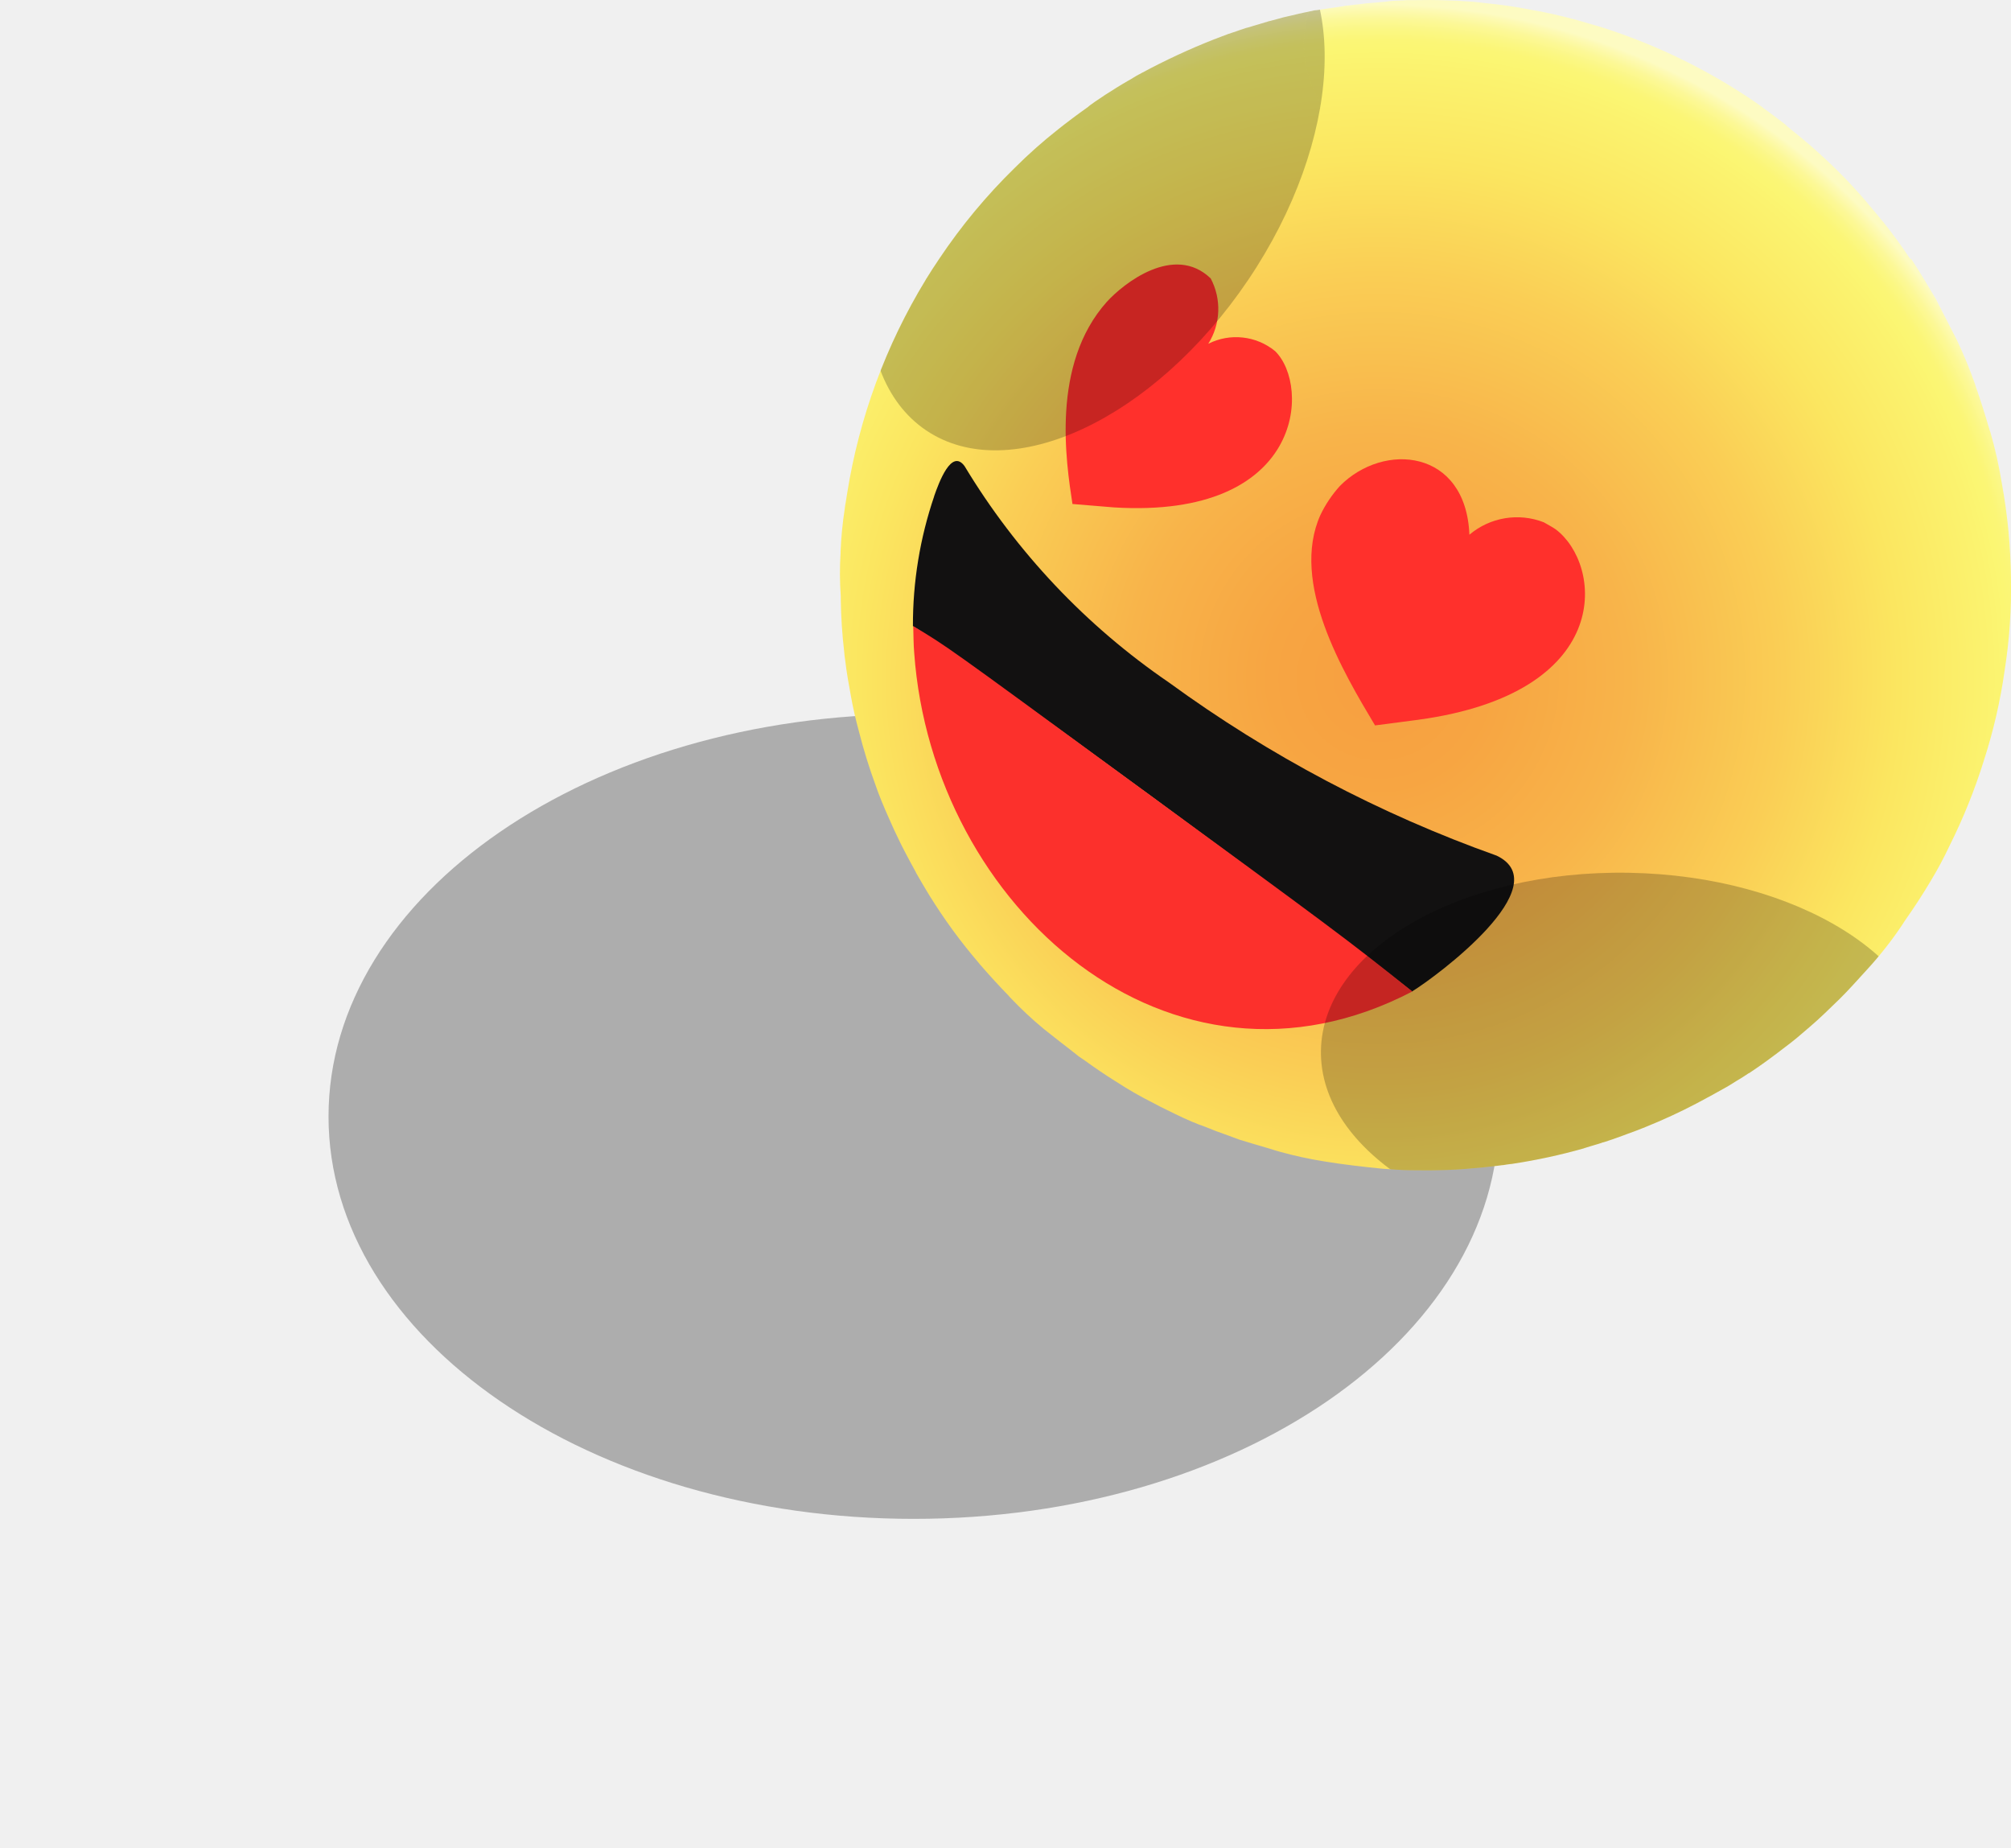
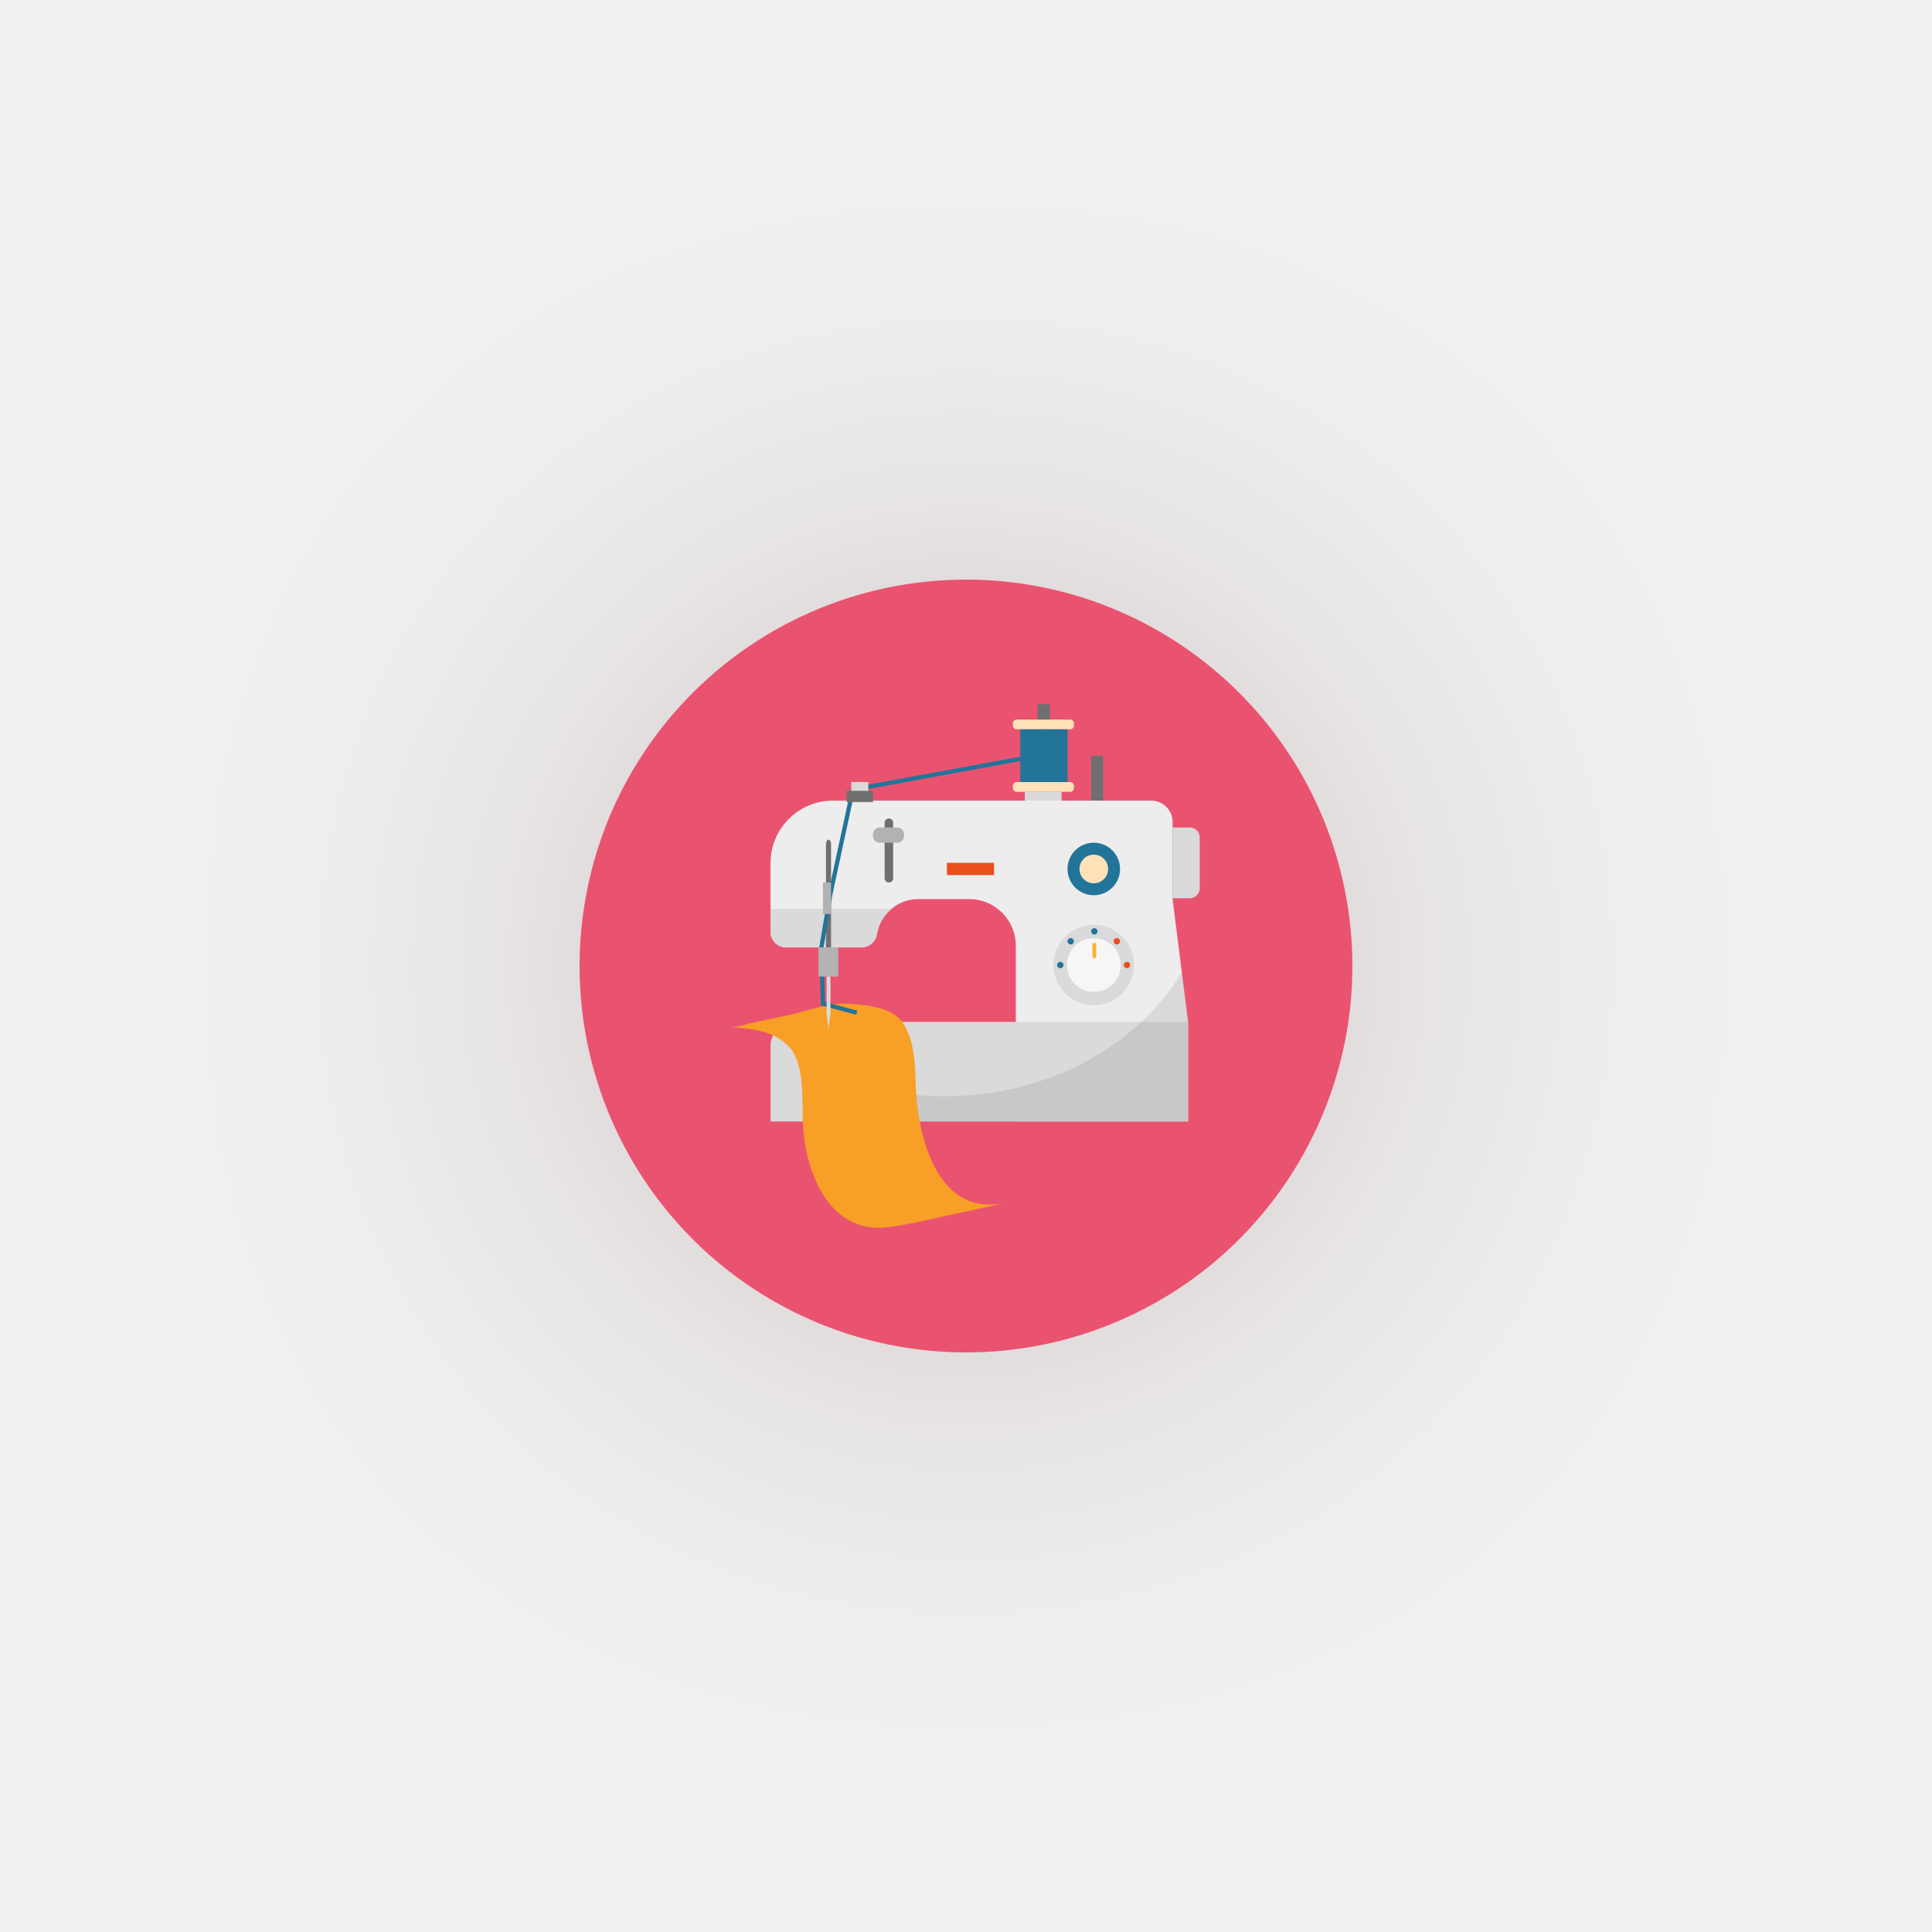
- <svg xmlns="http://www.w3.org/2000/svg" xmlns:xlink="http://www.w3.org/1999/xlink" width="82.478" height="75.758" viewBox="0 0 82.478 75.758">
+ <svg xmlns="http://www.w3.org/2000/svg" width="200" height="200" viewBox="0 0 200 200">
  <defs>
-     <radialGradient id="radial-gradient" cx="0.471" cy="0.58" r="0.575" gradientTransform="matrix(-0.999, -0.004, -0.004, 1, 0.933, 0.001)" gradientUnits="objectBoundingBox">
-       <stop offset="0" stop-color="#f79f40" />
-       <stop offset="0.163" stop-color="#f7a542" />
-       <stop offset="0.371" stop-color="#f8b44a" />
-       <stop offset="0.601" stop-color="#face55" />
-       <stop offset="0.771" stop-color="#fbe660" />
-       <stop offset="0.91" stop-color="#fbf36f" />
-       <stop offset="0.932" stop-color="#fbf672" />
-       <stop offset="0.947" stop-color="#fbf676" />
-       <stop offset="0.962" stop-color="#fbf783" />
-       <stop offset="0.978" stop-color="#fcf897" />
-       <stop offset="0.994" stop-color="#fdfab4" />
-       <stop offset="1" stop-color="#fdfbc2" />
-     </radialGradient>
+     <filter id="Trazado_113938" x="0" y="0" width="200" height="200" filterUnits="userSpaceOnUse">
+       <feOffset input="SourceAlpha" />
+       <feGaussianBlur stdDeviation="20" result="blur" />
+       <feFlood flood-color="#402d27" flood-opacity="0.192" />
+       <feComposite operator="in" in2="blur" />
+       <feComposite in="SourceGraphic" />
+     </filter>
    <clipPath id="clip-path">
-       <path id="Trazado_116496" data-name="Trazado 116496" d="M52.65,29.84v-.06c0-.11-.03-.77-.15-1.75-.01-.09-.02-.17-.03-.26-.02-.12-.04-.25-.06-.38a23.894,23.894,0,0,0-3.15-8.77c0-.01-.01-.01-.01-.02-.17-.29-.35-.57-.54-.85h0a23.353,23.353,0,0,0-3.06-3.74,20.449,20.449,0,0,0-1.77-1.6c-.39-.32-.78-.62-1.19-.91a.265.265,0,0,1-.06-.05l-.05-.04-.21-.15c-.26-.18-.55-.37-.86-.57h0c-.01-.01-.02-.01-.03-.02-.15-.09-.3-.19-.47-.28-.07-.04-.15-.09-.22-.13s-.12-.07-.19-.11a1.092,1.092,0,0,0-.15-.08,25.413,25.413,0,0,0-2.93-1.4c-.26-.11-.47-.18-.58-.23l-.18-.07-.18-.07c-.01,0-.02-.01-.03-.01l-.04-.01-.3-.1-.04-.01c-.01,0-.03-.01-.04-.01l-.2-.07a2.759,2.759,0,0,0-.27-.08l-.23-.07c-.04-.01-.09-.03-.13-.04-.01,0-.03-.01-.04-.01s-.03-.01-.05-.01a.636.636,0,0,1-.07-.02l-.26-.07-.22-.06c-.07-.02-.14-.03-.21-.05h-.01l-.13-.03-.25-.06-.18-.04a2.049,2.049,0,0,0-.24-.05c-.01,0-.03-.01-.04-.01-.06-.01-.12-.03-.18-.04l-.11-.02-.13-.03h-.02l-.04-.01c-.02,0-.05-.01-.07-.01a1.766,1.766,0,0,1-.2-.04.6.6,0,0,0-.12-.02h0a2.068,2.068,0,0,1-.22-.04l-.19-.03c-.03-.01-.07-.01-.11-.02a.985.985,0,0,0-.17-.02,1,1,0,0,0-.16-.02l-.27-.03-.25-.03c-.03,0-.05-.01-.08-.01h-.02a1.641,1.641,0,0,0-.23-.02l-.34-.03c-.08-.01-.16-.01-.23-.02-.09-.01-.17-.01-.26-.02s-.18-.01-.27-.02A.97.97,0,0,1,29.76,7h-.37c-.48-.01-.96-.01-1.45,0-.11,0-.21,0-.31.01s-.22.01-.32.02c-.07,0-.13.01-.19.01-.16.01-.31.02-.46.04-.05,0-.11.01-.16.01-.22.02-.43.04-.64.07-.1.01-.2.02-.3.04h-.01c-.02,0-.04.01-.06.01q-.24.03-.45.06c-.11.02-.23.04-.34.05-.26.04-.47.08-.61.11-.7.14-1.38.3-2.06.5-.41.11-.77.22-1.21.38a24.021,24.021,0,0,0-5.31,2.61h0c-.17.11-.33.22-.49.33a.265.265,0,0,0-.06.05c-.28.2-.56.4-.84.61a.423.423,0,0,1-.07.05l-.02.02-.02.02c-.01.01-.02.02-.03.02s-.02.01-.03.02c-.08.06-.15.12-.23.18-.15.12-.3.24-.44.36-.08.07-.16.13-.24.2-.16.14-.32.27-.46.4l-.02.02-.02.02c-.03.03-.07.06-.1.09-.75.69-1.21,1.19-1.24,1.22-.23.25-.46.51-.69.77-.16.19-.33.38-.5.59-.01.01-.02.03-.04.04l-.03.03c-.34.42-.69.89-1.08,1.46l-.01.01-.01.01c-.01.01-.01.02-.02.02-.18.26-.36.55-.54.86-.16.26-.32.52-.46.75l-.46.88c-.15.29-.29.56-.42.82a16.758,16.758,0,0,0-.76,1.82h0v.01c-.22.6-.42,1.23-.6,1.84l-.01.02a.037.037,0,0,1-.01.03,17.968,17.968,0,0,0-.5,2.13,23.506,23.506,0,0,0-.17,7.66,22.794,22.794,0,0,0,.82,3.68,23.944,23.944,0,0,0,1.38,3.51,15.311,15.311,0,0,0,.75,1.42c.32.56.68,1.11,1.06,1.66.04.07.09.13.13.2a16,16,0,0,0,1.39,1.8c.34.37.78.88,1.14,1.24s.83.82,1.22,1.15h0c.42.37.6.53.99.83q.72.585,1.47,1.08h.01c.16.11.32.22.49.32.19.12.38.24.55.34.09.05.22.13.36.21a.573.573,0,0,1,.07.04c.15.09.33.18.52.29.04.02.09.05.13.07a22.789,22.789,0,0,0,2.12,1c.18.07.42.17.7.28l.24.09.42.15.3.1.11.03c.01,0,.01,0,.02.01l.16.05a2.759,2.759,0,0,0,.27.08l.26.08c.01,0,.02,0,.02.01a22.1,22.1,0,0,0,2.96.66l.09.01c.08.01.17.03.27.04h.03l.23.03.53.06c.24.03.56.05.79.07s.49.03.74.04h.02c.13.01.25.01.37.01.33.01.77,0,1.1.01s.79-.03,1.13-.05c.72-.06,1.68-.17,2.39-.28a18.747,18.747,0,0,0,1.84-.38c.14-.04.28-.08.43-.12.43-.12.87-.25,1.24-.36l.43-.16c.35-.12.69-.25,1.03-.38l.17-.06c.4-.15.89-.38,1.32-.59.19-.09.37-.18.55-.28a15.71,15.71,0,0,0,1.56-.88c.02-.01.03-.02.05-.03.41-.26.82-.52,1.22-.81.09-.06.18-.12.26-.17l.44-.34c.12-.09.23-.18.35-.27l.66-.52a14.289,14.289,0,0,0,1.37-1.26l.03-.03.07-.07c.35-.35.74-.77,1.2-1.29a.138.138,0,0,0,.03-.04h0a20.958,20.958,0,0,0,2.02-2.71c.01-.01.01-.02.02-.03.19-.3.38-.61.57-.95v-.01h0c.08-.14.16-.29.24-.44.11-.2.22-.41.31-.59l.09-.18c.16-.32.31-.65.47-.99.21-.47.41-.94.56-1.36h0c.26-.7.5-1.44.71-2.23.13-.48.25-.96.33-1.41.1-.48.18-.98.25-1.5.02-.12.03-.23.05-.34.08-.69.14-1.41.16-2.14v-.13C52.68,31.04,52.68,30.45,52.65,29.84Z" transform="translate(-4.654 -6.992)" />
+       <rect id="Rectángulo_346639" data-name="Rectángulo 346639" width="48.391" height="54.203" fill="none" />
    </clipPath>
-     <linearGradient id="linear-gradient" x1="-0.166" y1="-323.933" x2="-1.166" y2="-323.933" gradientUnits="objectBoundingBox">
-       <stop offset="0" stop-color="#19b79c" />
-       <stop offset="0.405" stop-color="#1dbb9e" />
-       <stop offset="0.825" stop-color="#2ac8a3" />
-       <stop offset="0.997" stop-color="#31cfa6" />
-     </linearGradient>
-     <linearGradient id="linear-gradient-2" x1="-2.106" y1="-363.238" x2="-3.08" y2="-363.238" xlink:href="#linear-gradient" />
    <clipPath id="clip-path-2">
-       <path id="Trazado_116504" data-name="Trazado 116504" d="M4.652,29.65v-.06a15.757,15.757,0,0,1,.17-1.74,2.335,2.335,0,0,1,.04-.26c.02-.12.04-.25.06-.38a24.088,24.088,0,0,1,3.22-8.75c0-.01.01-.01.01-.02.18-.29.36-.57.55-.85h0a23.39,23.39,0,0,1,3.09-3.72,20.134,20.134,0,0,1,1.78-1.58q.585-.465,1.2-.9a.265.265,0,0,0,.06-.05l.05-.04.21-.15c.26-.18.55-.37.86-.56h0c.01-.01.02-.01.03-.02.15-.09.31-.19.47-.28a2.53,2.53,0,0,0,.22-.13c.06-.04.12-.07.19-.11.05-.03.1-.05.15-.08a27.308,27.308,0,0,1,2.95-1.37c.26-.1.47-.18.58-.22l.18-.06.18-.06c.01,0,.02-.01.03-.01l.05-.02.3-.1.04-.01c.01,0,.03-.01.04-.01l.2-.06c.08-.02.19-.06.27-.08l.23-.07a.647.647,0,0,0,.13-.04c.01,0,.03-.01.04-.01s.03-.01.05-.01a.637.637,0,0,0,.07-.02l.26-.07.22-.06c.07-.02.14-.03.21-.05h.01l.13-.03c.08-.02.18-.04.25-.06l.18-.04c.08-.02.16-.03.24-.05.01,0,.03-.01.04-.01a1.163,1.163,0,0,0,.18-.04l.11-.01.13-.02h.02l.04-.01c.02,0,.05-.01.07-.01l.2-.03c.04-.01.09-.01.13-.02h0l.22-.03.19-.03a.516.516,0,0,0,.11-.02.985.985,0,0,1,.17-.02c.06-.01.11-.01.16-.02l.27-.03.25-.03c.03,0,.05-.01.08-.01h.02c.07-.01.15-.01.23-.02l.34-.03c.08-.01.16-.01.23-.02a1.569,1.569,0,0,1,.24-.03,2.437,2.437,0,0,1,.27-.01.86.86,0,0,1,.16-.01l.15-.01h.24c.49-.01.97-.01,1.45.01.11,0,.21.01.31.01s.22.01.32.02c.07,0,.13.01.19.01.16.01.31.02.46.04.05.01.11.01.16.02.22.02.43.05.64.07.1.01.2.03.3.04h.01c.02,0,.04.01.06.01.16.02.31.05.45.07l.34.06c.26.05.47.09.6.11.69.14,1.38.31,2.06.52.41.11.76.23,1.21.39a24.178,24.178,0,0,1,5.28,2.65h0c.16.11.33.22.49.34a.265.265,0,0,1,.06.05c.28.2.56.41.83.62a.424.424,0,0,0,.07.05l.02.02.02.02.03.03c.01.01.02.01.02.02.08.06.15.12.22.18.15.12.3.24.44.36.08.07.16.14.24.2.16.14.31.28.46.41l.02.02.02.02c.03.03.07.06.1.09.75.69,1.2,1.2,1.23,1.23.23.25.46.51.68.78.16.19.32.38.49.59.01.01.02.03.04.04l.02.03c.33.42.69.89,1.07,1.47l.04.01.01.01c.01.01.01.02.02.02.17.26.36.56.54.86.16.26.31.53.45.75l.45.88c.15.29.29.56.42.82a18.431,18.431,0,0,1,.75,1.83h0v.01c.21.6.41,1.23.59,1.85l.01.02a.037.037,0,0,0,.01.03,17.59,17.59,0,0,1,.48,2.14,22.71,22.71,0,0,1,.37,3.87,21.465,21.465,0,0,1-.26,3.8,21.96,21.96,0,0,1-.85,3.68,23.286,23.286,0,0,1-1.41,3.5,15.244,15.244,0,0,1-.76,1.42c-.33.56-.69,1.11-1.07,1.65-.04.07-.09.13-.13.2a15.2,15.2,0,0,1-1.41,1.79c-.34.37-.79.88-1.15,1.23s-.84.82-1.22,1.14h0c-.43.37-.6.52-1,.82-.49.38-.98.74-1.48,1.07H41.9c-.16.11-.32.21-.49.31-.19.12-.38.24-.55.33-.09.05-.22.12-.36.2a.574.574,0,0,0-.07.04c-.15.08-.33.18-.52.28-.04.02-.09.05-.13.07a23.108,23.108,0,0,1-2.12.98c-.18.07-.42.17-.71.27l-.24.09-.42.15-.3.1-.11.03c-.01,0-.01,0-.02.01l-.16.05c-.08.02-.19.06-.27.08l-.26.08c-.01,0-.02,0-.02.01a23.962,23.962,0,0,1-2.96.64l-.09.01c-.08.01-.17.02-.27.04H31.8l-.23.03-.53.06c-.24.02-.56.05-.79.07s-.49.03-.74.04h-.02c-.13,0-.25.01-.37.01-.33.01-.77,0-1.1,0s-.79-.04-1.13-.06c-.72-.07-1.68-.18-2.39-.3a16.281,16.281,0,0,1-1.84-.4c-.14-.04-.28-.08-.43-.13-.43-.12-.87-.26-1.24-.37l-.43-.16c-.35-.12-.69-.25-1.03-.39l-.17-.06c-.4-.15-.88-.38-1.32-.6-.19-.09-.37-.18-.55-.28a15.612,15.612,0,0,1-1.55-.89.219.219,0,0,0-.05-.03c-.41-.26-.81-.53-1.21-.82-.09-.06-.17-.12-.25-.17L14,49.97c-.12-.09-.23-.18-.35-.27l-.66-.52a15.233,15.233,0,0,1-1.36-1.27l-.03-.03-.06-.07c-.34-.35-.74-.78-1.19-1.3a.138.138,0,0,1-.03-.04h0a21.889,21.889,0,0,1-2-2.73c-.01-.01-.01-.02-.02-.03-.18-.3-.37-.61-.56-.95v-.01h0c-.08-.14-.16-.29-.24-.44-.11-.21-.22-.41-.31-.59l-.09-.18c-.16-.32-.31-.65-.46-.99-.21-.47-.41-.95-.55-1.36h0a22.441,22.441,0,0,1-.69-2.23c-.13-.48-.24-.96-.32-1.41-.09-.49-.18-.98-.24-1.5-.02-.12-.03-.23-.04-.34a21.166,21.166,0,0,1-.14-2.14v-.13A13.347,13.347,0,0,1,4.652,29.65Z" transform="translate(-4.627 -6.983)" fill="url(#radial-gradient)" />
+       <rect id="Rectángulo_346638" data-name="Rectángulo 346638" width="48.391" height="54.203" transform="translate(0 0)" fill="none" />
+     </clipPath>
+     <clipPath id="clip-path-3">
+       <rect id="Rectángulo_346629" data-name="Rectángulo 346629" width="30.057" height="15.441" transform="translate(17.128 27.759)" fill="none" />
    </clipPath>
  </defs>
-   <g id="Grupo_157926" data-name="Grupo 157926" transform="translate(13.474)">
-     <ellipse id="Elipse_4737" data-name="Elipse 4737" cx="24" cy="16.5" rx="24" ry="16.5" transform="translate(0 29.284)" fill="#0b0b0b" opacity="0.292" style="mix-blend-mode: multiply;isolation: isolate" />
-     <path id="Trazado_116493" data-name="Trazado 116493" d="M4.652,29.65v-.06a15.757,15.757,0,0,1,.17-1.74,2.335,2.335,0,0,1,.04-.26c.02-.12.04-.25.06-.38a24.088,24.088,0,0,1,3.22-8.75c0-.01.01-.01.01-.02.18-.29.36-.57.55-.85h0a23.39,23.39,0,0,1,3.09-3.72,20.134,20.134,0,0,1,1.78-1.58q.585-.465,1.2-.9a.265.265,0,0,0,.06-.05l.05-.04.21-.15c.26-.18.55-.37.86-.56h0c.01-.01.02-.01.03-.02.15-.09.31-.19.47-.28a2.53,2.53,0,0,0,.22-.13c.06-.04.12-.07.19-.11.05-.03.1-.05.15-.08a27.308,27.308,0,0,1,2.95-1.37c.26-.1.47-.18.58-.22l.18-.06.18-.06c.01,0,.02-.01.03-.01l.05-.02.3-.1.04-.01c.01,0,.03-.01.04-.01l.2-.06c.08-.02.19-.06.27-.08l.23-.07a.647.647,0,0,0,.13-.04c.01,0,.03-.01.04-.01s.03-.01.05-.01a.637.637,0,0,0,.07-.02l.26-.07.22-.06c.07-.02.14-.03.21-.05h.01l.13-.03c.08-.02.18-.04.25-.06l.18-.04c.08-.02.16-.03.24-.05.01,0,.03-.01.04-.01a1.163,1.163,0,0,0,.18-.04l.11-.01.13-.02h.02l.04-.01c.02,0,.05-.01.07-.01l.2-.03c.04-.01.09-.01.13-.02h0l.22-.03.19-.03a.516.516,0,0,0,.11-.02.985.985,0,0,1,.17-.02c.06-.01.11-.01.16-.02l.27-.03.25-.03c.03,0,.05-.01.08-.01h.02c.07-.01.15-.01.23-.02l.34-.03c.08-.01.16-.01.23-.02a1.569,1.569,0,0,1,.24-.03,2.437,2.437,0,0,1,.27-.01.86.86,0,0,1,.16-.01l.15-.01h.24c.49-.01.97-.01,1.45.01.11,0,.21.01.31.01s.22.01.32.02c.07,0,.13.01.19.01.16.01.31.02.46.04.05.01.11.01.16.02.22.02.43.05.64.07.1.01.2.03.3.04h.01c.02,0,.04.01.06.01.16.02.31.05.45.07l.34.06c.26.05.47.09.6.11.69.14,1.38.31,2.06.52.41.11.76.23,1.21.39a24.178,24.178,0,0,1,5.28,2.65h0c.16.11.33.22.49.34a.265.265,0,0,1,.06.05c.28.2.56.41.83.62a.424.424,0,0,0,.07.05l.02.02.02.02.03.03c.01.01.02.01.02.02.08.06.15.12.22.18.15.12.3.24.44.36.08.07.16.14.24.2.16.14.31.28.46.41l.02.02.02.02c.03.03.07.06.1.09.75.69,1.2,1.2,1.23,1.23.23.25.46.51.68.78.16.19.32.38.49.59.01.01.02.03.04.04l.02.03c.33.42.69.89,1.07,1.47l.04.01.01.01c.01.01.01.02.02.02.17.26.36.56.54.86.16.26.31.53.45.75l.45.88c.15.29.29.56.42.82a18.431,18.431,0,0,1,.75,1.83h0v.01c.21.6.41,1.23.59,1.85l.01.02a.037.037,0,0,0,.01.03,17.59,17.59,0,0,1,.48,2.14,22.71,22.71,0,0,1,.37,3.87,21.465,21.465,0,0,1-.26,3.8,21.96,21.96,0,0,1-.85,3.68,23.286,23.286,0,0,1-1.41,3.5,15.244,15.244,0,0,1-.76,1.42c-.33.56-.69,1.11-1.07,1.65-.04.07-.09.13-.13.2a15.2,15.2,0,0,1-1.41,1.79c-.34.37-.79.88-1.15,1.23s-.84.82-1.22,1.14h0c-.43.37-.6.52-1,.82-.49.38-.98.74-1.48,1.07H41.9c-.16.11-.32.21-.49.31-.19.12-.38.24-.55.33-.09.05-.22.12-.36.2a.574.574,0,0,0-.07.04c-.15.08-.33.18-.52.28-.04.02-.09.05-.13.07a23.108,23.108,0,0,1-2.12.98c-.18.07-.42.17-.71.27l-.24.09-.42.15-.3.1-.11.03c-.01,0-.01,0-.02.01l-.16.05c-.08.02-.19.06-.27.08l-.26.08c-.01,0-.02,0-.02.01a23.962,23.962,0,0,1-2.96.64l-.09.01c-.08.01-.17.02-.27.04H31.8l-.23.03-.53.06c-.24.02-.56.05-.79.07s-.49.03-.74.04h-.02c-.13,0-.25.01-.37.01-.33.01-.77,0-1.1,0s-.79-.04-1.13-.06c-.72-.07-1.68-.18-2.39-.3a16.281,16.281,0,0,1-1.84-.4c-.14-.04-.28-.08-.43-.13-.43-.12-.87-.26-1.24-.37l-.43-.16c-.35-.12-.69-.25-1.03-.39l-.17-.06c-.4-.15-.88-.38-1.32-.6-.19-.09-.37-.18-.55-.28a15.612,15.612,0,0,1-1.55-.89.219.219,0,0,0-.05-.03c-.41-.26-.81-.53-1.21-.82-.09-.06-.17-.12-.25-.17L14,49.97c-.12-.09-.23-.18-.35-.27l-.66-.52a15.233,15.233,0,0,1-1.36-1.27l-.03-.03-.06-.07c-.34-.35-.74-.78-1.19-1.3a.138.138,0,0,1-.03-.04h0a21.889,21.889,0,0,1-2-2.73c-.01-.01-.01-.02-.02-.03-.18-.3-.37-.61-.56-.95v-.01h0c-.08-.14-.16-.29-.24-.44-.11-.21-.22-.41-.31-.59l-.09-.18c-.16-.32-.31-.65-.46-.99-.21-.47-.41-.95-.55-1.36h0a22.441,22.441,0,0,1-.69-2.23c-.13-.48-.24-.96-.32-1.41-.09-.49-.18-.98-.24-1.5-.02-.12-.03-.23-.04-.34a21.166,21.166,0,0,1-.14-2.14v-.13A13.347,13.347,0,0,1,4.652,29.65Z" transform="translate(16.349 -6.983)" fill="url(#radial-gradient)" />
-     <g id="Grupo_86225" data-name="Grupo 86225" transform="translate(20.955 0.009)" clip-path="url(#clip-path)">
-       <path id="Trazado_116494" data-name="Trazado 116494" d="M50.67,21.64a4.37,4.37,0,0,1,.18-.46C50.8,21.33,50.74,21.48,50.67,21.64Z" transform="translate(-48.844 -6.992)" fill="url(#linear-gradient)" />
-       <path id="Trazado_116495" data-name="Trazado 116495" d="M4.7,34.92c.03-.14.05-.28.08-.41C4.75,34.65,4.73,34.79,4.7,34.92Z" transform="translate(43.196 -6.992)" fill="url(#linear-gradient-2)" />
+   <g id="Grupo_987755" data-name="Grupo 987755" transform="translate(-847.333 -94)">
+     <g transform="matrix(1, 0, 0, 1, 847.33, 94)" filter="url(#Trazado_113938)">
+       <path id="Trazado_113938-2" data-name="Trazado 113938" d="M40,0A40,40,0,1,1,10.363,13.136,40,40,0,0,1,40,0Z" transform="translate(60 60)" fill="#ea526f" />
    </g>
-     <path id="Trazado_116497" data-name="Trazado 116497" d="M25.873,27.33A16.375,16.375,0,0,0,25,32.66c2.26,1.39,16.97,12.2,20.47,14.98,1.03-.63,6.02-4.35,3.47-5.57a52.925,52.925,0,0,1-13.44-7.1,28.664,28.664,0,0,1-8.38-8.87c-.54-.75-1.06.69-1.25,1.23" transform="translate(-1.032 -6.983)" fill="#121111" />
-     <path id="Trazado_116499" data-name="Trazado 116499" d="M29.22,33.76c.75,10.43,10.52,19.05,20.43,13.88-2.65-2.12-3.33-2.62-11.66-8.71-7.45-5.46-7.45-5.46-8.81-6.27.01.33.01.77.04,1.1" transform="translate(-5.199 -6.983)" fill="#fc302c" />
-     <g id="Grupo_86231" data-name="Grupo 86231" transform="translate(40.307 18.833)">
-       <path id="Trazado_116501" data-name="Trazado 116501" d="M22.473,28.1c-1.25,2.78.93,6.44,2.24,8.63.65-.09,1.52-.19,2.17-.29,7.67-1.22,7.14-6.32,5.24-7.75-.14-.1-.34-.2-.49-.29a3.024,3.024,0,0,0-3.05.51c-.14-3.51-3.51-3.82-5.31-2a4.969,4.969,0,0,0-.8,1.19" transform="translate(-22.099 -25.816)" fill="#ff302c" />
-     </g>
-     <g id="Grupo_86232" data-name="Grupo 86232" transform="translate(30.232 10.846)">
-       <path id="Trazado_116503" data-name="Trazado 116503" d="M35.806,19.36c-2.3,2.57-1.67,6.58-1.41,8.29.51.04,1.19.1,1.7.14,7.78.48,8.08-4.98,6.61-6.41a2.529,2.529,0,0,0-2.74-.3,2.679,2.679,0,0,0,.1-2.68c-1.5-1.44-3.58.21-4.26.96" transform="translate(-34.117 -17.829)" fill="#ff302c" />
-     </g>
-     <g id="Enmascarar_grupo_59" data-name="Enmascarar grupo 59" transform="translate(20.976 0)" clip-path="url(#clip-path-2)">
-       <g id="Grupo_86233" data-name="Grupo 86233" transform="translate(-2.683 -7.272)" opacity="0.561" style="mix-blend-mode: multiply;isolation: isolate">
-         <g id="Grupo_86230" data-name="Grupo 86230" transform="translate(0)">
-           <ellipse id="Elipse_4734" data-name="Elipse 4734" cx="12.5" cy="7.5" rx="12.5" ry="7.5" transform="translate(21.707 1.557)" fill="#fff" opacity="0.743" />
-           <ellipse id="Elipse_4735" data-name="Elipse 4735" cx="12.5" cy="7.5" rx="12.5" ry="7.5" transform="translate(26.415 8.388) rotate(124)" opacity="0.387" />
-           <ellipse id="Elipse_4736" data-name="Elipse 4736" cx="12.5" cy="7.5" rx="12.5" ry="7.5" transform="matrix(-1, -0.017, 0.017, -1, 47.282, 58.274)" opacity="0.387" />
+     <g id="Grupo_987754" data-name="Grupo 987754" transform="translate(923.138 166.898)">
+       <g id="Grupo_987753" data-name="Grupo 987753" clip-path="url(#clip-path)">
+         <rect id="Rectángulo_346628" data-name="Rectángulo 346628" width="1.286" height="9.45" transform="translate(31.599 0)" fill="#706f6f" />
+         <g id="Grupo_987752" data-name="Grupo 987752">
+           <g id="Grupo_987751" data-name="Grupo 987751" clip-path="url(#clip-path-2)">
+             <path id="Trazado_728565" data-name="Trazado 728565" d="M47.186,32.89V43.2H29.35V25a4.825,4.825,0,0,0-4.826-4.825H19.271a4.366,4.366,0,0,0-4.3,3.611l-.009.053a1.613,1.613,0,0,1-1.592,1.335H5.58a1.617,1.617,0,0,1-1.621-1.614V16.448a6.467,6.467,0,0,1,6.47-6.465H43.368a2.211,2.211,0,0,1,2.212,2.208v7.847l.014.276Z" fill="#ededed" />
+             <path id="Trazado_728566" data-name="Trazado 728566" d="M47.186,43.2H3.962V35.377a2.485,2.485,0,0,1,2.485-2.486H47.186Z" fill="#dadada" />
+             <path id="Trazado_728567" data-name="Trazado 728567" d="M40.143,17.058a2.719,2.719,0,1,1-2.719-2.719,2.719,2.719,0,0,1,2.719,2.719" fill="#237499" />
+             <path id="Trazado_728568" data-name="Trazado 728568" d="M41.589,27a4.165,4.165,0,1,1-4.165-4.165A4.164,4.164,0,0,1,41.589,27" fill="#dadada" />
+             <path id="Trazado_728569" data-name="Trazado 728569" d="M40.21,27a2.786,2.786,0,1,1-2.786-2.786A2.785,2.785,0,0,1,40.21,27" fill="#f6f6f6" />
+             <path id="Trazado_728570" data-name="Trazado 728570" d="M16.655,18.017a.442.442,0,0,1-.884,0V12.273a.442.442,0,1,1,.884,0Z" fill="#706f6f" />
+             <g id="Grupo_987750" data-name="Grupo 987750" opacity="0.1">
+               <g id="Grupo_987749" data-name="Grupo 987749">
+                 <g id="Grupo_987748" data-name="Grupo 987748" clip-path="url(#clip-path-3)">
+                   <path id="Trazado_728571" data-name="Trazado 728571" d="M46.537,27.759C41.955,35.375,32.651,40.592,21.91,40.592a32.425,32.425,0,0,1-4.765-.353s-.361,3,2.262,2.96H47.186V32.889Z" fill="#1d1d1b" />
+                 </g>
+               </g>
+             </g>
+             <path id="Trazado_728572" data-name="Trazado 728572" d="M17.083,14.339h-1.82a.7.7,0,0,1-.7-.7v-.178a.7.7,0,0,1,.7-.7h1.82a.7.7,0,0,1,.7.7v.178a.7.7,0,0,1-.7.7" fill="#b2b2b2" />
+             <path id="Trazado_728573" data-name="Trazado 728573" d="M16.474,21.19a4.338,4.338,0,0,0-1.5,2.6l-.009.052a1.613,1.613,0,0,1-1.591,1.335H5.58a1.615,1.615,0,0,1-1.62-1.614V21.19Z" fill="#dadada" />
+             <path id="Trazado_728574" data-name="Trazado 728574" d="M10.226,14.49V25.176H9.7V14.49c0-.256.12-.463.265-.463s.26.207.26.463" fill="#706f6f" />
+             <rect id="Rectángulo_346630" data-name="Rectángulo 346630" width="3.803" height="0.911" transform="translate(30.287 9.072)" fill="#dadada" />
+             <path id="Trazado_728575" data-name="Trazado 728575" d="M34.975,9.071H29.448a.4.4,0,0,1-.4-.4V8.458a.4.4,0,0,1,.4-.4h5.527a.4.4,0,0,1,.4.4v.213a.4.4,0,0,1-.4.4" fill="#ffe2b8" />
+             <path id="Trazado_728576" data-name="Trazado 728576" d="M34.975,2.6H29.448a.4.4,0,0,1-.4-.4V1.991a.4.4,0,0,1,.4-.4h5.527a.4.4,0,0,1,.4.4V2.2a.4.4,0,0,1-.4.4" fill="#ffe2b8" />
+             <rect id="Rectángulo_346631" data-name="Rectángulo 346631" width="4.894" height="5.454" transform="translate(29.812 2.604)" fill="#237499" />
+             <path id="Trazado_728577" data-name="Trazado 728577" d="M0,33.456c2.16.133,4.348.379,5.9,2.038,1.76,1.885,1.248,6.281,1.459,8.653.439,4.955,3,10.8,8.9,9.978,2.436-.338,4.863-.959,7.267-1.465,1.174-.247,2.349-.495,3.52-.759-.391.088,1.4-.282.585-.169-6.164.857-8.137-6.219-8.553-10.914-.224-2.518.06-5.578-1.381-7.773-1.166-1.777-4.022-1.923-5.9-2.037-1.82-.112-4.151.8-5.912,1.165q-2.086.434-4.169.883a8.929,8.929,0,0,1-1.719.4" fill="#f89f26" />
+             <path id="Trazado_728578" data-name="Trazado 728578" d="M12.842,32.152,9.166,31.17,9,25.182l.942-5.618L12.3,8.657l.146-.027L31.559,5.112l.08.438L12.669,9.04,10.38,19.648l-.937,5.566L9.6,30.826l3.355.9Z" fill="#237499" />
+             <rect id="Rectángulo_346632" data-name="Rectángulo 346632" width="1.768" height="2.026" transform="translate(12.316 8.058)" fill="#dadada" />
+             <rect id="Rectángulo_346633" data-name="Rectángulo 346633" width="2.732" height="1.162" transform="translate(11.834 8.968)" fill="#706f6f" />
+             <rect id="Rectángulo_346634" data-name="Rectángulo 346634" width="2.049" height="3.017" transform="translate(8.922 25.177)" fill="#b2b2b2" />
+             <rect id="Rectángulo_346635" data-name="Rectángulo 346635" width="0.842" height="3.254" transform="translate(9.385 18.459)" fill="#b2b2b2" />
+             <path id="Trazado_728579" data-name="Trazado 728579" d="M10.165,31.938l-.2,1.726-.2-1.726V28.194h.4Z" fill="#dadada" />
+             <path id="Trazado_728580" data-name="Trazado 728580" d="M37.811,23.513a.329.329,0,1,1-.329-.329.329.329,0,0,1,.329.329" fill="#237499" />
+             <path id="Trazado_728581" data-name="Trazado 728581" d="M35.363,24.542a.329.329,0,1,1-.329-.329.329.329,0,0,1,.329.329" fill="#237499" />
+             <path id="Trazado_728582" data-name="Trazado 728582" d="M40.143,24.542a.329.329,0,1,1-.33-.329.329.329,0,0,1,.33.329" fill="#e94e1b" />
+             <path id="Trazado_728583" data-name="Trazado 728583" d="M34.288,27a.329.329,0,1,1-.329-.329.328.328,0,0,1,.329.329" fill="#237499" />
+             <path id="Trazado_728584" data-name="Trazado 728584" d="M41.188,27a.33.33,0,1,1-.33-.329.329.329,0,0,1,.33.329" fill="#e94e1b" />
+             <path id="Trazado_728585" data-name="Trazado 728585" d="M37.675,26.139a.194.194,0,0,1-.387,0v-1.26a.194.194,0,0,1,.387,0Z" fill="#f9b233" />
+             <path id="Trazado_728586" data-name="Trazado 728586" d="M38.907,17.058a1.483,1.483,0,1,1-1.483-1.483,1.483,1.483,0,0,1,1.483,1.483" fill="#ffe2b8" />
+             <rect id="Rectángulo_346636" data-name="Rectángulo 346636" width="1.235" height="4.649" transform="translate(37.153 5.332)" fill="#706f6f" />
+             <rect id="Rectángulo_346637" data-name="Rectángulo 346637" width="4.872" height="1.263" transform="translate(22.222 16.426)" fill="#e94e1b" />
+             <path id="Trazado_728587" data-name="Trazado 728587" d="M47.356,20.086H45.58V12.767h1.776A1.034,1.034,0,0,1,48.39,13.8v5.249a1.035,1.035,0,0,1-1.034,1.035" fill="#dadada" />
+           </g>
        </g>
      </g>
    </g>
  </g>
</svg>
